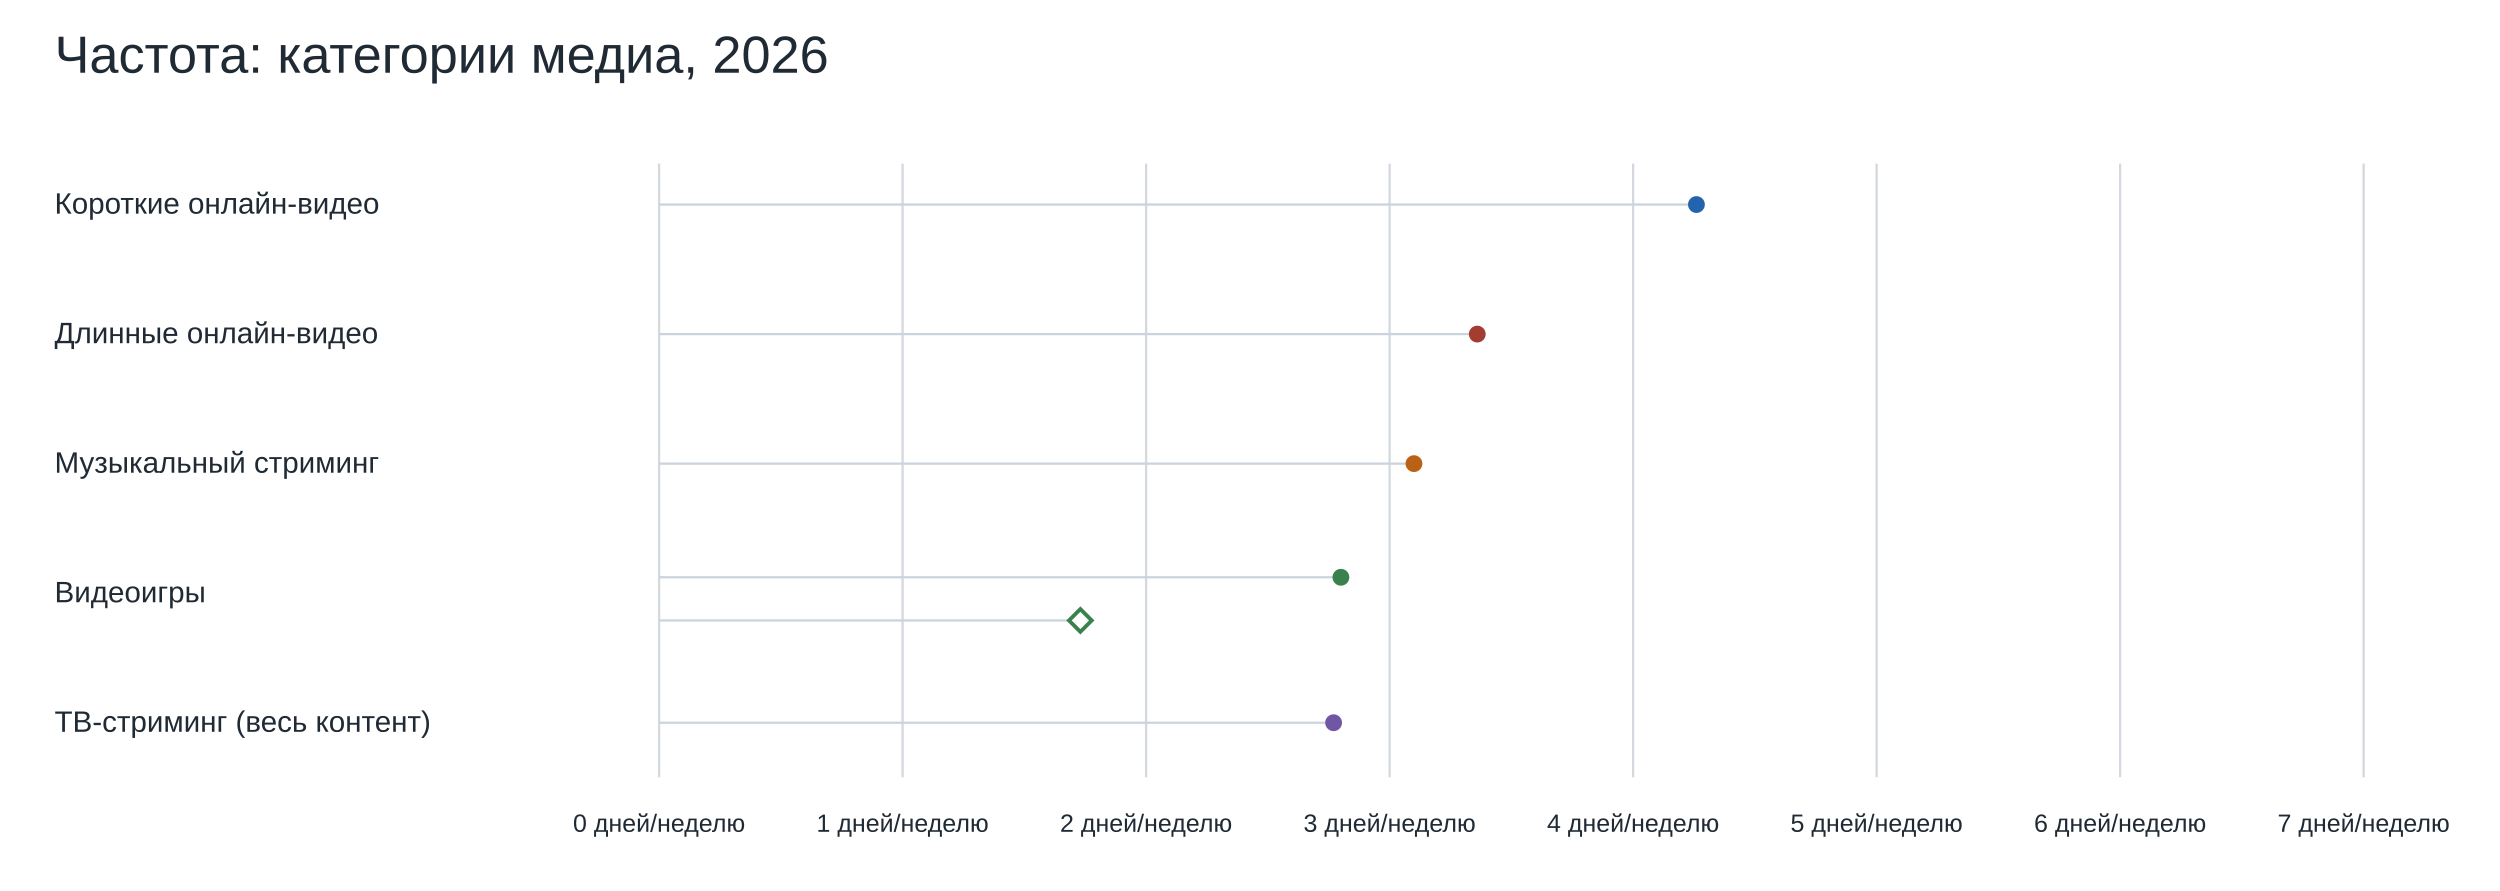
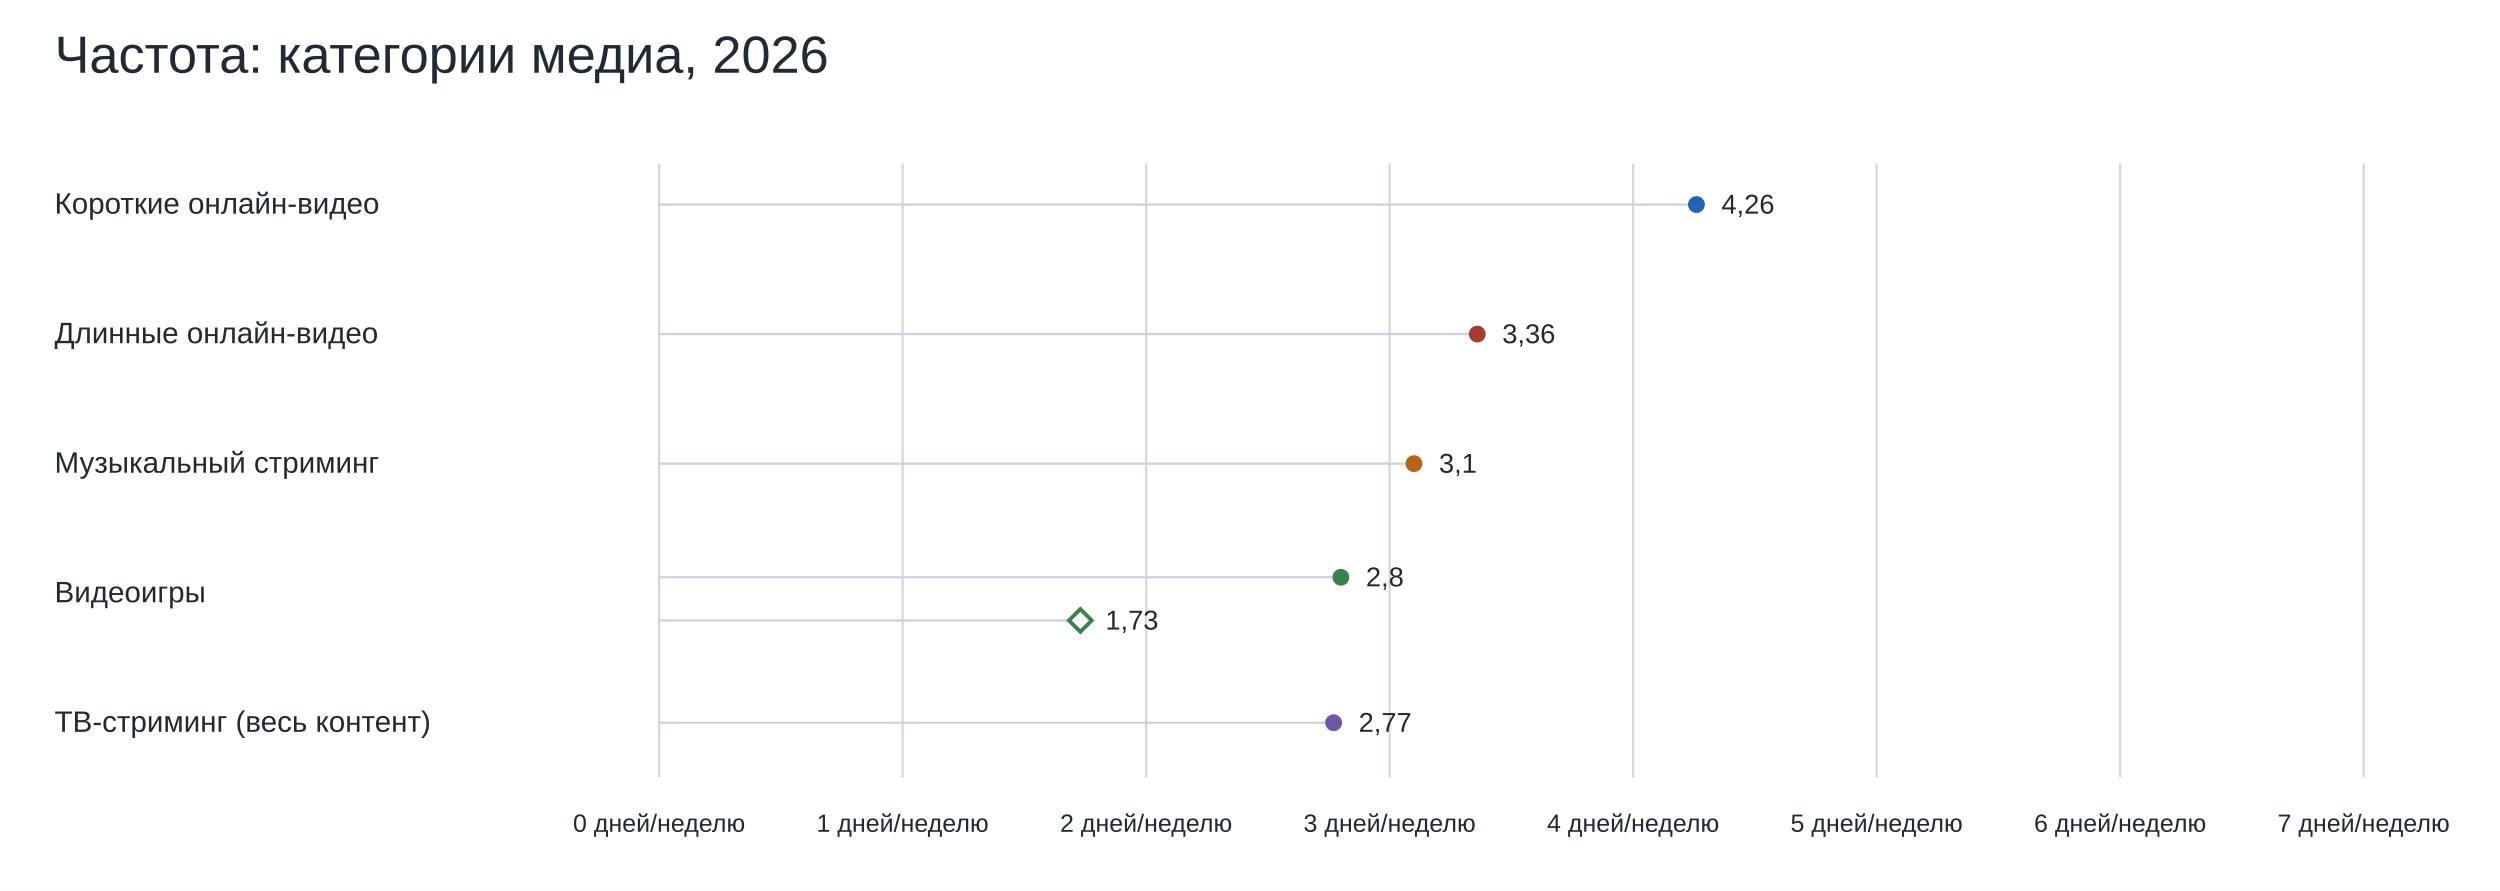
<svg xmlns="http://www.w3.org/2000/svg" xml:lang="ru" width="1100" height="392" viewBox="0 0 1100 392" role="img" aria-labelledby="title desc">
  <style>text{font-family:Arial,Helvetica,sans-serif;fill:#202a34}</style>
  <rect width="100%" height="100%" fill="white" />
  <text x="24.00" y="32.00" text-anchor="start" font-size="23" font-weight="500">Частота: категории медиа, 2026</text>
  <line x1="290.00" y1="72.00" x2="290.00" y2="342.00" stroke="#d3d9df" stroke-width="1" stroke-dasharray="" />
  <text x="290.00" y="366.00" text-anchor="middle" font-size="11" font-weight="400">0 дней/неделю</text>
  <line x1="397.14" y1="72.00" x2="397.14" y2="342.00" stroke="#d3d9df" stroke-width="1" stroke-dasharray="" />
  <text x="397.14" y="366.00" text-anchor="middle" font-size="11" font-weight="400">1 дней/неделю</text>
  <line x1="504.29" y1="72.00" x2="504.29" y2="342.00" stroke="#d3d9df" stroke-width="1" stroke-dasharray="" />
  <text x="504.29" y="366.00" text-anchor="middle" font-size="11" font-weight="400">2 дней/неделю</text>
  <line x1="611.43" y1="72.00" x2="611.43" y2="342.00" stroke="#d3d9df" stroke-width="1" stroke-dasharray="" />
  <text x="611.43" y="366.00" text-anchor="middle" font-size="11" font-weight="400">3 дней/неделю</text>
  <line x1="718.57" y1="72.00" x2="718.57" y2="342.00" stroke="#d3d9df" stroke-width="1" stroke-dasharray="" />
  <text x="718.57" y="366.00" text-anchor="middle" font-size="11" font-weight="400">4 дней/неделю</text>
  <line x1="825.71" y1="72.00" x2="825.71" y2="342.00" stroke="#d3d9df" stroke-width="1" stroke-dasharray="" />
  <text x="825.71" y="366.00" text-anchor="middle" font-size="11" font-weight="400">5 дней/неделю</text>
  <line x1="932.86" y1="72.00" x2="932.86" y2="342.00" stroke="#d3d9df" stroke-width="1" stroke-dasharray="" />
  <text x="932.86" y="366.00" text-anchor="middle" font-size="11" font-weight="400">6 дней/неделю</text>
  <line x1="1040.00" y1="72.00" x2="1040.00" y2="342.00" stroke="#d3d9df" stroke-width="1" stroke-dasharray="" />
  <text x="1040.00" y="366.00" text-anchor="middle" font-size="11" font-weight="400">7 дней/неделю</text>
  <text x="24.00" y="94.00" text-anchor="start" font-size="13" font-weight="500">Короткие онлайн-видео</text>
  <line x1="290.00" y1="90.00" x2="746.43" y2="90.00" stroke="#cbd3dc" stroke-width="1" stroke-dasharray="" />
  <circle cx="746.429" cy="90" r="3.7" fill="#2463ad" />
+   <text x="757.43" y="94.00" text-anchor="start" font-size="12" font-weight="400">4,26</text>
  <text x="24.00" y="151.00" text-anchor="start" font-size="13" font-weight="500">Длинные онлайн-видео</text>
  <line x1="290.00" y1="147.00" x2="650.00" y2="147.00" stroke="#cbd3dc" stroke-width="1" stroke-dasharray="" />
  <circle cx="650.0" cy="147" r="3.7" fill="#a33c31" />
+   <text x="661.00" y="151.00" text-anchor="start" font-size="12" font-weight="400">3,36</text>
  <text x="24.00" y="208.00" text-anchor="start" font-size="13" font-weight="500">Музыкальный стриминг</text>
  <line x1="290.00" y1="204.00" x2="622.14" y2="204.00" stroke="#cbd3dc" stroke-width="1" stroke-dasharray="" />
  <circle cx="622.143" cy="204" r="3.7" fill="#b96216" />
+   <text x="633.14" y="208.00" text-anchor="start" font-size="12" font-weight="400">3,1</text>
  <text x="24.00" y="265.00" text-anchor="start" font-size="13" font-weight="500">Видеоигры</text>
  <line x1="290.00" y1="254.00" x2="590.00" y2="254.00" stroke="#cbd3dc" stroke-width="1" stroke-dasharray="" />
  <circle cx="590.0" cy="254" r="3.7" fill="#3a824d" />
+   <text x="601.00" y="258.00" text-anchor="start" font-size="12" font-weight="400">2,8</text>
  <line x1="290.00" y1="273.00" x2="475.36" y2="273.00" stroke="#cbd3dc" stroke-width="1" stroke-dasharray="" />
  <path d="M475.357,268L480.357,273L475.357,278L470.357,273Z" fill="white" stroke="#3a824d" stroke-width="1.7" />
+   <text x="486.36" y="277.00" text-anchor="start" font-size="12" font-weight="400">1,73</text>
  <text x="24.00" y="322.00" text-anchor="start" font-size="13" font-weight="500">ТВ-стриминг (весь контент)</text>
  <line x1="290.00" y1="318.00" x2="586.79" y2="318.00" stroke="#cbd3dc" stroke-width="1" stroke-dasharray="" />
  <circle cx="586.786" cy="318" r="3.7" fill="#7057a5" />
+   <text x="597.79" y="322.00" text-anchor="start" font-size="12" font-weight="400">2,77</text>
</svg>
